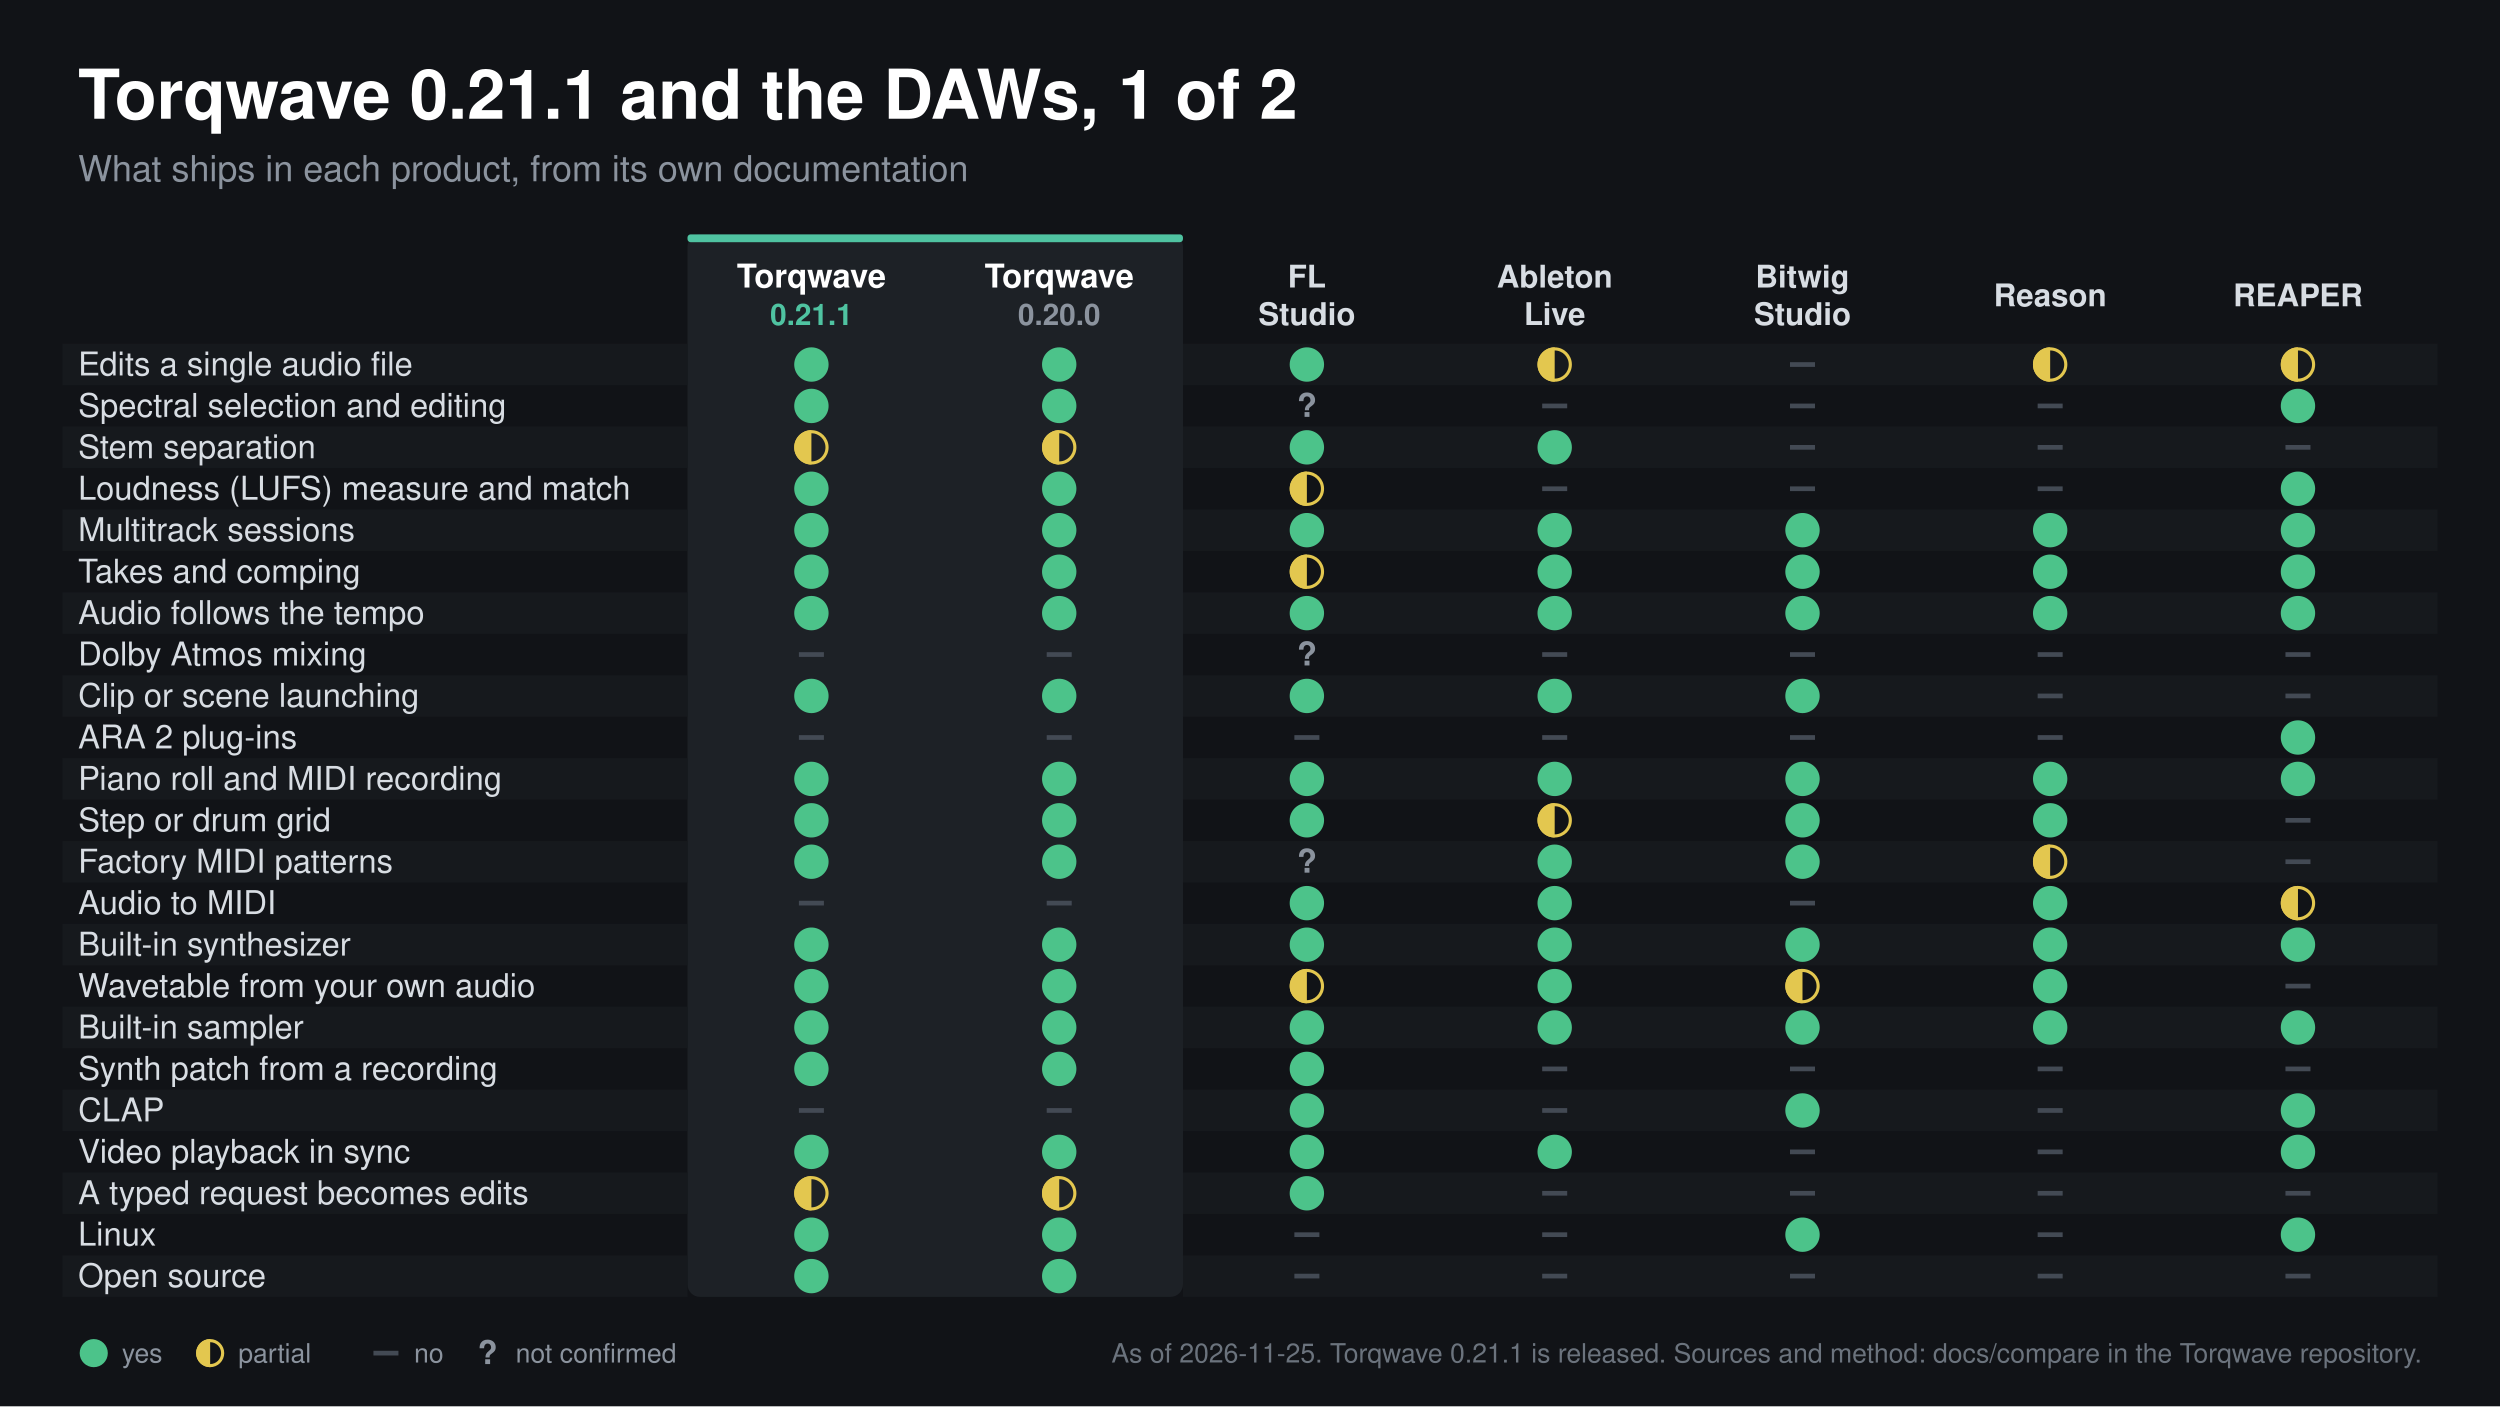
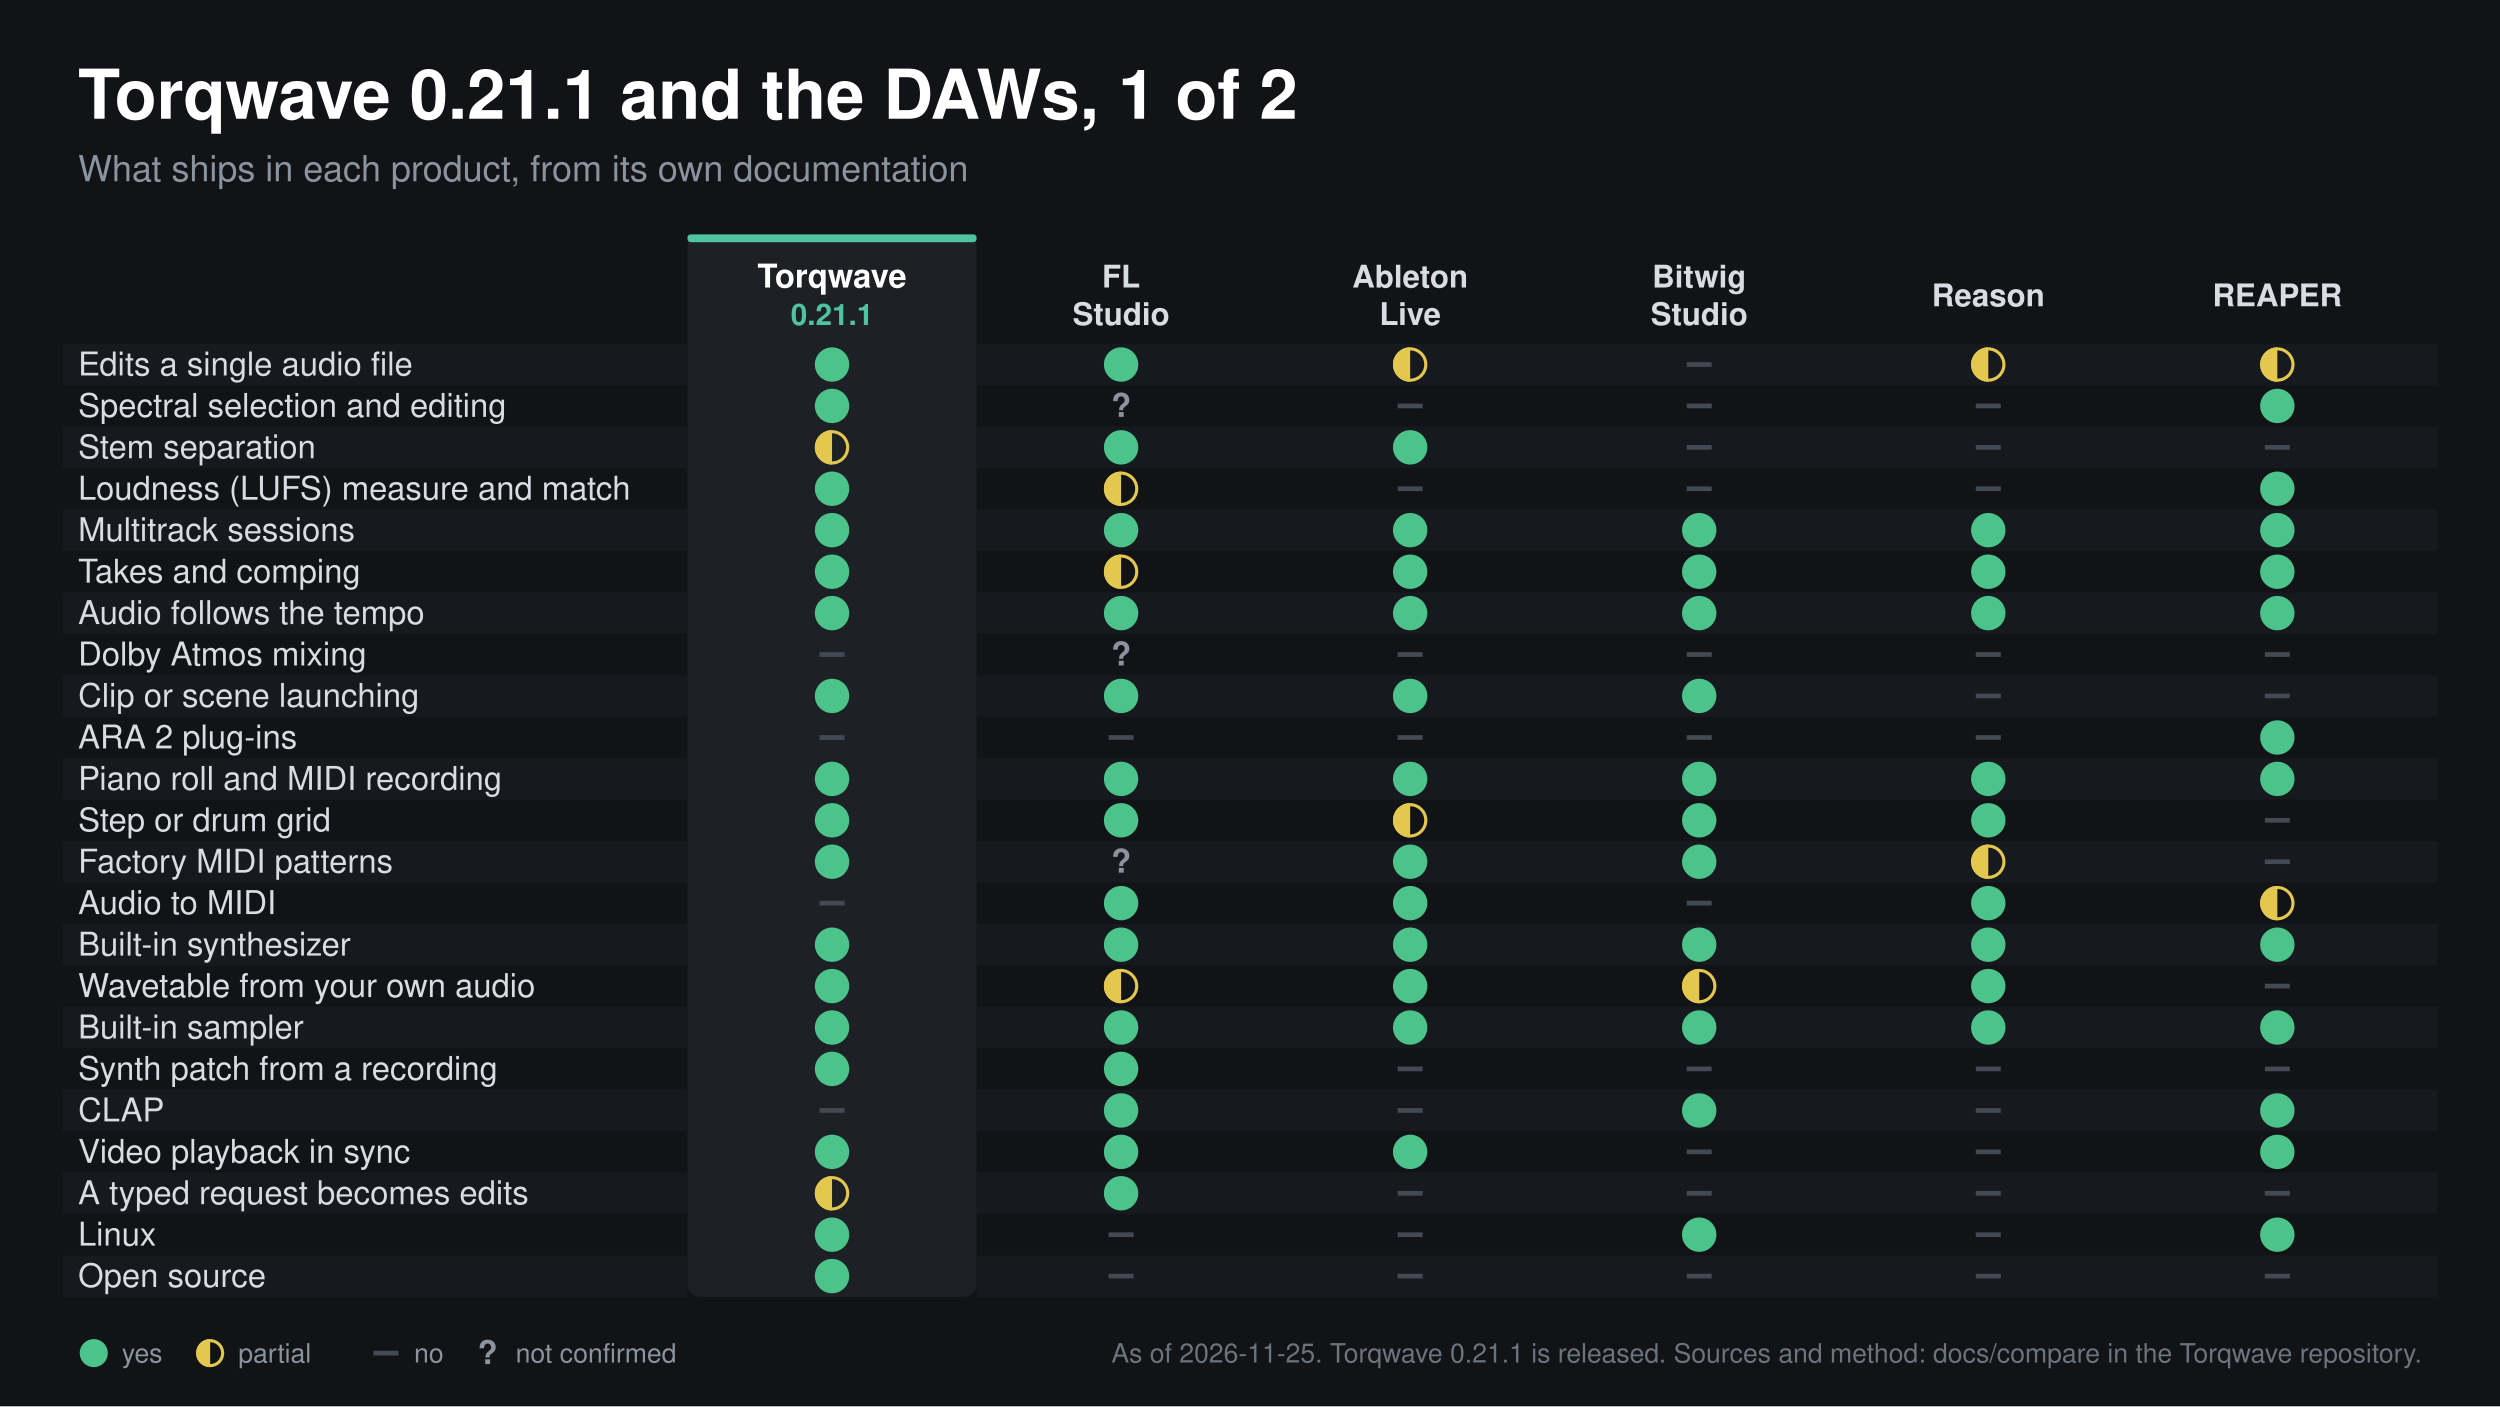
<svg xmlns="http://www.w3.org/2000/svg" width="1600" height="900" viewBox="0 0 1600 900" font-family="Helvetica Neue, Helvetica, Arial, sans-serif">
  <rect width="1600" height="900" fill="#111317" />
  <text x="50.0" y="76.0" font-size="44" fill="#ffffff" text-anchor="start" font-weight="bold">Torqwave 0.21.1 and the DAWs, 1 of 2</text>
  <text x="50.0" y="116.0" font-size="23" fill="#8b939e" text-anchor="start" font-weight="normal">What ships in each product, from its own documentation</text>
  <text x="1550.0" y="872.0" font-size="17" fill="#6b737d" text-anchor="end" font-weight="normal">As of 2026-11-25. Torqwave 0.21.1 is released. Sources and method: docs/compare in the Torqwave repository.</text>
-   <rect x="440.0" y="150.0" width="317.1" height="680.0" rx="8" fill="#1d2126" />
-   <rect x="440.0" y="150.0" width="317.1" height="5.0" rx="2" fill="#4fc3a1" />
-   <text x="519.3" y="184.0" font-size="21" fill="#ffffff" text-anchor="middle" font-weight="bold">Torqwave</text>
-   <text x="519.3" y="208.0" font-size="19" fill="#4fc3a1" text-anchor="middle" font-weight="bold">0.21.1</text>
-   <text x="677.9" y="184.0" font-size="21" fill="#ffffff" text-anchor="middle" font-weight="bold">Torqwave</text>
-   <text x="677.9" y="208.0" font-size="19" fill="#8b939e" text-anchor="middle" font-weight="bold">0.20.0</text>
-   <text x="836.4" y="184.0" font-size="20" fill="#d8dde3" text-anchor="middle" font-weight="bold">FL</text>
-   <text x="836.4" y="208.0" font-size="20" fill="#d8dde3" text-anchor="middle" font-weight="bold">Studio</text>
-   <text x="995.0" y="184.0" font-size="20" fill="#d8dde3" text-anchor="middle" font-weight="bold">Ableton</text>
-   <text x="995.0" y="208.0" font-size="20" fill="#d8dde3" text-anchor="middle" font-weight="bold">Live</text>
-   <text x="1153.6" y="184.0" font-size="20" fill="#d8dde3" text-anchor="middle" font-weight="bold">Bitwig</text>
-   <text x="1153.6" y="208.0" font-size="20" fill="#d8dde3" text-anchor="middle" font-weight="bold">Studio</text>
-   <text x="1312.1" y="196.0" font-size="20" fill="#d8dde3" text-anchor="middle" font-weight="bold">Reason</text>
-   <text x="1470.7" y="196.0" font-size="20" fill="#d8dde3" text-anchor="middle" font-weight="bold">REAPER</text>
+   <rect x="440.0" y="150.0" width="185.0" height="680.0" rx="8" fill="#1d2126" />
+   <rect x="440.0" y="150.0" width="185.0" height="5.0" rx="2" fill="#4fc3a1" />
+   <text x="532.5" y="184.0" font-size="21" fill="#ffffff" text-anchor="middle" font-weight="bold">Torqwave</text>
+   <text x="532.5" y="208.0" font-size="19" fill="#4fc3a1" text-anchor="middle" font-weight="bold">0.21.1</text>
+   <text x="717.5" y="184.0" font-size="20" fill="#d8dde3" text-anchor="middle" font-weight="bold">FL</text>
+   <text x="717.5" y="208.0" font-size="20" fill="#d8dde3" text-anchor="middle" font-weight="bold">Studio</text>
+   <text x="902.5" y="184.0" font-size="20" fill="#d8dde3" text-anchor="middle" font-weight="bold">Ableton</text>
+   <text x="902.5" y="208.0" font-size="20" fill="#d8dde3" text-anchor="middle" font-weight="bold">Live</text>
+   <text x="1087.5" y="184.0" font-size="20" fill="#d8dde3" text-anchor="middle" font-weight="bold">Bitwig</text>
+   <text x="1087.5" y="208.0" font-size="20" fill="#d8dde3" text-anchor="middle" font-weight="bold">Studio</text>
+   <text x="1272.5" y="196.0" font-size="20" fill="#d8dde3" text-anchor="middle" font-weight="bold">Reason</text>
+   <text x="1457.5" y="196.0" font-size="20" fill="#d8dde3" text-anchor="middle" font-weight="bold">REAPER</text>
  <rect x="40.0" y="220.0" width="400.0" height="26.5" rx="0" fill="#16191d" />
-   <rect x="757.1" y="220.0" width="802.9" height="26.5" rx="0" fill="#16191d" />
+   <rect x="625.0" y="220.0" width="935.0" height="26.5" rx="0" fill="#16191d" />
  <text x="50.0" y="240.3" font-size="21" fill="#d8dde3" text-anchor="start" font-weight="normal">Edits a single audio file</text>
-   <circle cx="519.3" cy="233.3" r="11" fill="#4cc38a" />
-   <circle cx="677.9" cy="233.3" r="11" fill="#4cc38a" />
-   <circle cx="836.4" cy="233.3" r="11" fill="#4cc38a" />
-   <circle cx="995.0" cy="233.3" r="10" fill="none" stroke="#e3c74f" stroke-width="2" />
-   <path d="M 995.0 222.3 A 11 11 0 0 0 995.0 244.3 Z" fill="#e3c74f" />
-   <line x1="1145.6" y1="233.3" x2="1161.6" y2="233.3" stroke="#434a54" stroke-width="3" />
-   <circle cx="1312.1" cy="233.3" r="10" fill="none" stroke="#e3c74f" stroke-width="2" />
-   <path d="M 1312.1 222.3 A 11 11 0 0 0 1312.1 244.3 Z" fill="#e3c74f" />
-   <circle cx="1470.7" cy="233.3" r="10" fill="none" stroke="#e3c74f" stroke-width="2" />
-   <path d="M 1470.7 222.3 A 11 11 0 0 0 1470.7 244.3 Z" fill="#e3c74f" />
+   <circle cx="532.5" cy="233.3" r="11" fill="#4cc38a" />
+   <circle cx="717.5" cy="233.3" r="11" fill="#4cc38a" />
+   <circle cx="902.5" cy="233.3" r="10" fill="none" stroke="#e3c74f" stroke-width="2" />
+   <path d="M 902.5 222.3 A 11 11 0 0 0 902.5 244.3 Z" fill="#e3c74f" />
+   <line x1="1079.5" y1="233.3" x2="1095.5" y2="233.3" stroke="#434a54" stroke-width="3" />
+   <circle cx="1272.5" cy="233.3" r="10" fill="none" stroke="#e3c74f" stroke-width="2" />
+   <path d="M 1272.5 222.3 A 11 11 0 0 0 1272.5 244.3 Z" fill="#e3c74f" />
+   <circle cx="1457.5" cy="233.3" r="10" fill="none" stroke="#e3c74f" stroke-width="2" />
+   <path d="M 1457.5 222.3 A 11 11 0 0 0 1457.5 244.3 Z" fill="#e3c74f" />
  <text x="50.0" y="266.8" font-size="21" fill="#d8dde3" text-anchor="start" font-weight="normal">Spectral selection and editing</text>
-   <circle cx="519.3" cy="259.8" r="11" fill="#4cc38a" />
-   <circle cx="677.9" cy="259.8" r="11" fill="#4cc38a" />
-   <text x="836.4" y="266.8" font-size="21" fill="#8b939e" text-anchor="middle" font-weight="bold">?</text>
-   <line x1="987.0" y1="259.8" x2="1003.0" y2="259.8" stroke="#434a54" stroke-width="3" />
-   <line x1="1145.6" y1="259.8" x2="1161.6" y2="259.8" stroke="#434a54" stroke-width="3" />
-   <line x1="1304.1" y1="259.8" x2="1320.1" y2="259.8" stroke="#434a54" stroke-width="3" />
-   <circle cx="1470.7" cy="259.8" r="11" fill="#4cc38a" />
+   <circle cx="532.5" cy="259.8" r="11" fill="#4cc38a" />
+   <text x="717.5" y="266.8" font-size="21" fill="#8b939e" text-anchor="middle" font-weight="bold">?</text>
+   <line x1="894.5" y1="259.8" x2="910.5" y2="259.8" stroke="#434a54" stroke-width="3" />
+   <line x1="1079.5" y1="259.8" x2="1095.5" y2="259.8" stroke="#434a54" stroke-width="3" />
+   <line x1="1264.5" y1="259.8" x2="1280.5" y2="259.8" stroke="#434a54" stroke-width="3" />
+   <circle cx="1457.5" cy="259.8" r="11" fill="#4cc38a" />
  <rect x="40.0" y="273.0" width="400.0" height="26.5" rx="0" fill="#16191d" />
-   <rect x="757.1" y="273.0" width="802.9" height="26.5" rx="0" fill="#16191d" />
+   <rect x="625.0" y="273.0" width="935.0" height="26.5" rx="0" fill="#16191d" />
  <text x="50.0" y="293.3" font-size="21" fill="#d8dde3" text-anchor="start" font-weight="normal">Stem separation</text>
-   <circle cx="519.3" cy="286.3" r="10" fill="none" stroke="#e3c74f" stroke-width="2" />
-   <path d="M 519.3 275.3 A 11 11 0 0 0 519.3 297.3 Z" fill="#e3c74f" />
-   <circle cx="677.9" cy="286.3" r="10" fill="none" stroke="#e3c74f" stroke-width="2" />
-   <path d="M 677.9 275.3 A 11 11 0 0 0 677.9 297.3 Z" fill="#e3c74f" />
-   <circle cx="836.4" cy="286.3" r="11" fill="#4cc38a" />
-   <circle cx="995.0" cy="286.3" r="11" fill="#4cc38a" />
-   <line x1="1145.6" y1="286.3" x2="1161.6" y2="286.3" stroke="#434a54" stroke-width="3" />
-   <line x1="1304.1" y1="286.3" x2="1320.1" y2="286.3" stroke="#434a54" stroke-width="3" />
-   <line x1="1462.7" y1="286.3" x2="1478.7" y2="286.3" stroke="#434a54" stroke-width="3" />
+   <circle cx="532.5" cy="286.3" r="10" fill="none" stroke="#e3c74f" stroke-width="2" />
+   <path d="M 532.5 275.3 A 11 11 0 0 0 532.5 297.3 Z" fill="#e3c74f" />
+   <circle cx="717.5" cy="286.3" r="11" fill="#4cc38a" />
+   <circle cx="902.5" cy="286.3" r="11" fill="#4cc38a" />
+   <line x1="1079.5" y1="286.3" x2="1095.5" y2="286.3" stroke="#434a54" stroke-width="3" />
+   <line x1="1264.5" y1="286.3" x2="1280.5" y2="286.3" stroke="#434a54" stroke-width="3" />
+   <line x1="1449.5" y1="286.3" x2="1465.5" y2="286.3" stroke="#434a54" stroke-width="3" />
  <text x="50.0" y="319.8" font-size="21" fill="#d8dde3" text-anchor="start" font-weight="normal">Loudness (LUFS) measure and match</text>
-   <circle cx="519.3" cy="312.8" r="11" fill="#4cc38a" />
-   <circle cx="677.9" cy="312.8" r="11" fill="#4cc38a" />
-   <circle cx="836.4" cy="312.8" r="10" fill="none" stroke="#e3c74f" stroke-width="2" />
-   <path d="M 836.4 301.8 A 11 11 0 0 0 836.4 323.8 Z" fill="#e3c74f" />
-   <line x1="987.0" y1="312.8" x2="1003.0" y2="312.8" stroke="#434a54" stroke-width="3" />
-   <line x1="1145.6" y1="312.8" x2="1161.6" y2="312.8" stroke="#434a54" stroke-width="3" />
-   <line x1="1304.1" y1="312.8" x2="1320.1" y2="312.8" stroke="#434a54" stroke-width="3" />
-   <circle cx="1470.7" cy="312.8" r="11" fill="#4cc38a" />
+   <circle cx="532.5" cy="312.8" r="11" fill="#4cc38a" />
+   <circle cx="717.5" cy="312.8" r="10" fill="none" stroke="#e3c74f" stroke-width="2" />
+   <path d="M 717.5 301.8 A 11 11 0 0 0 717.5 323.8 Z" fill="#e3c74f" />
+   <line x1="894.5" y1="312.8" x2="910.5" y2="312.8" stroke="#434a54" stroke-width="3" />
+   <line x1="1079.5" y1="312.8" x2="1095.5" y2="312.8" stroke="#434a54" stroke-width="3" />
+   <line x1="1264.5" y1="312.8" x2="1280.5" y2="312.8" stroke="#434a54" stroke-width="3" />
+   <circle cx="1457.5" cy="312.8" r="11" fill="#4cc38a" />
  <rect x="40.0" y="326.1" width="400.0" height="26.5" rx="0" fill="#16191d" />
-   <rect x="757.1" y="326.1" width="802.9" height="26.5" rx="0" fill="#16191d" />
+   <rect x="625.0" y="326.1" width="935.0" height="26.5" rx="0" fill="#16191d" />
  <text x="50.0" y="346.3" font-size="21" fill="#d8dde3" text-anchor="start" font-weight="normal">Multitrack sessions</text>
-   <circle cx="519.3" cy="339.3" r="11" fill="#4cc38a" />
-   <circle cx="677.9" cy="339.3" r="11" fill="#4cc38a" />
-   <circle cx="836.4" cy="339.3" r="11" fill="#4cc38a" />
-   <circle cx="995.0" cy="339.3" r="11" fill="#4cc38a" />
-   <circle cx="1153.6" cy="339.3" r="11" fill="#4cc38a" />
-   <circle cx="1312.1" cy="339.3" r="11" fill="#4cc38a" />
-   <circle cx="1470.7" cy="339.3" r="11" fill="#4cc38a" />
+   <circle cx="532.5" cy="339.3" r="11" fill="#4cc38a" />
+   <circle cx="717.5" cy="339.3" r="11" fill="#4cc38a" />
+   <circle cx="902.5" cy="339.3" r="11" fill="#4cc38a" />
+   <circle cx="1087.5" cy="339.3" r="11" fill="#4cc38a" />
+   <circle cx="1272.5" cy="339.3" r="11" fill="#4cc38a" />
+   <circle cx="1457.5" cy="339.3" r="11" fill="#4cc38a" />
  <text x="50.0" y="372.9" font-size="21" fill="#d8dde3" text-anchor="start" font-weight="normal">Takes and comping</text>
-   <circle cx="519.3" cy="365.9" r="11" fill="#4cc38a" />
-   <circle cx="677.9" cy="365.9" r="11" fill="#4cc38a" />
-   <circle cx="836.4" cy="365.9" r="10" fill="none" stroke="#e3c74f" stroke-width="2" />
-   <path d="M 836.4 354.9 A 11 11 0 0 0 836.4 376.9 Z" fill="#e3c74f" />
-   <circle cx="995.0" cy="365.9" r="11" fill="#4cc38a" />
-   <circle cx="1153.6" cy="365.9" r="11" fill="#4cc38a" />
-   <circle cx="1312.1" cy="365.9" r="11" fill="#4cc38a" />
-   <circle cx="1470.7" cy="365.9" r="11" fill="#4cc38a" />
+   <circle cx="532.5" cy="365.9" r="11" fill="#4cc38a" />
+   <circle cx="717.5" cy="365.9" r="10" fill="none" stroke="#e3c74f" stroke-width="2" />
+   <path d="M 717.5 354.9 A 11 11 0 0 0 717.5 376.9 Z" fill="#e3c74f" />
+   <circle cx="902.5" cy="365.9" r="11" fill="#4cc38a" />
+   <circle cx="1087.5" cy="365.9" r="11" fill="#4cc38a" />
+   <circle cx="1272.5" cy="365.9" r="11" fill="#4cc38a" />
+   <circle cx="1457.5" cy="365.9" r="11" fill="#4cc38a" />
  <rect x="40.0" y="379.1" width="400.0" height="26.5" rx="0" fill="#16191d" />
-   <rect x="757.1" y="379.1" width="802.9" height="26.5" rx="0" fill="#16191d" />
+   <rect x="625.0" y="379.1" width="935.0" height="26.5" rx="0" fill="#16191d" />
  <text x="50.0" y="399.4" font-size="21" fill="#d8dde3" text-anchor="start" font-weight="normal">Audio follows the tempo</text>
-   <circle cx="519.3" cy="392.4" r="11" fill="#4cc38a" />
-   <circle cx="677.9" cy="392.4" r="11" fill="#4cc38a" />
-   <circle cx="836.4" cy="392.4" r="11" fill="#4cc38a" />
-   <circle cx="995.0" cy="392.4" r="11" fill="#4cc38a" />
-   <circle cx="1153.6" cy="392.4" r="11" fill="#4cc38a" />
-   <circle cx="1312.1" cy="392.4" r="11" fill="#4cc38a" />
-   <circle cx="1470.7" cy="392.4" r="11" fill="#4cc38a" />
+   <circle cx="532.5" cy="392.4" r="11" fill="#4cc38a" />
+   <circle cx="717.5" cy="392.4" r="11" fill="#4cc38a" />
+   <circle cx="902.5" cy="392.4" r="11" fill="#4cc38a" />
+   <circle cx="1087.5" cy="392.4" r="11" fill="#4cc38a" />
+   <circle cx="1272.5" cy="392.4" r="11" fill="#4cc38a" />
+   <circle cx="1457.5" cy="392.4" r="11" fill="#4cc38a" />
  <text x="50.0" y="425.9" font-size="21" fill="#d8dde3" text-anchor="start" font-weight="normal">Dolby Atmos mixing</text>
-   <line x1="511.3" y1="418.9" x2="527.3" y2="418.9" stroke="#434a54" stroke-width="3" />
-   <line x1="669.9" y1="418.9" x2="685.9" y2="418.9" stroke="#434a54" stroke-width="3" />
-   <text x="836.4" y="425.9" font-size="21" fill="#8b939e" text-anchor="middle" font-weight="bold">?</text>
-   <line x1="987.0" y1="418.9" x2="1003.0" y2="418.9" stroke="#434a54" stroke-width="3" />
-   <line x1="1145.6" y1="418.9" x2="1161.6" y2="418.9" stroke="#434a54" stroke-width="3" />
-   <line x1="1304.1" y1="418.9" x2="1320.1" y2="418.9" stroke="#434a54" stroke-width="3" />
-   <line x1="1462.7" y1="418.9" x2="1478.7" y2="418.9" stroke="#434a54" stroke-width="3" />
+   <line x1="524.5" y1="418.9" x2="540.5" y2="418.9" stroke="#434a54" stroke-width="3" />
+   <text x="717.5" y="425.9" font-size="21" fill="#8b939e" text-anchor="middle" font-weight="bold">?</text>
+   <line x1="894.5" y1="418.9" x2="910.5" y2="418.9" stroke="#434a54" stroke-width="3" />
+   <line x1="1079.5" y1="418.9" x2="1095.5" y2="418.9" stroke="#434a54" stroke-width="3" />
+   <line x1="1264.5" y1="418.9" x2="1280.5" y2="418.9" stroke="#434a54" stroke-width="3" />
+   <line x1="1449.5" y1="418.9" x2="1465.5" y2="418.9" stroke="#434a54" stroke-width="3" />
  <rect x="40.0" y="432.2" width="400.0" height="26.5" rx="0" fill="#16191d" />
-   <rect x="757.1" y="432.2" width="802.9" height="26.5" rx="0" fill="#16191d" />
+   <rect x="625.0" y="432.2" width="935.0" height="26.5" rx="0" fill="#16191d" />
  <text x="50.0" y="452.4" font-size="21" fill="#d8dde3" text-anchor="start" font-weight="normal">Clip or scene launching</text>
-   <circle cx="519.3" cy="445.4" r="11" fill="#4cc38a" />
-   <circle cx="677.9" cy="445.4" r="11" fill="#4cc38a" />
-   <circle cx="836.4" cy="445.4" r="11" fill="#4cc38a" />
-   <circle cx="995.0" cy="445.4" r="11" fill="#4cc38a" />
-   <circle cx="1153.6" cy="445.4" r="11" fill="#4cc38a" />
-   <line x1="1304.1" y1="445.4" x2="1320.1" y2="445.4" stroke="#434a54" stroke-width="3" />
-   <line x1="1462.7" y1="445.4" x2="1478.7" y2="445.4" stroke="#434a54" stroke-width="3" />
+   <circle cx="532.5" cy="445.4" r="11" fill="#4cc38a" />
+   <circle cx="717.5" cy="445.4" r="11" fill="#4cc38a" />
+   <circle cx="902.5" cy="445.4" r="11" fill="#4cc38a" />
+   <circle cx="1087.5" cy="445.4" r="11" fill="#4cc38a" />
+   <line x1="1264.5" y1="445.4" x2="1280.5" y2="445.4" stroke="#434a54" stroke-width="3" />
+   <line x1="1449.5" y1="445.4" x2="1465.5" y2="445.4" stroke="#434a54" stroke-width="3" />
  <text x="50.0" y="479.0" font-size="21" fill="#d8dde3" text-anchor="start" font-weight="normal">ARA 2 plug-ins</text>
-   <line x1="511.3" y1="472.0" x2="527.3" y2="472.0" stroke="#434a54" stroke-width="3" />
-   <line x1="669.9" y1="472.0" x2="685.9" y2="472.0" stroke="#434a54" stroke-width="3" />
-   <line x1="828.4" y1="472.0" x2="844.4" y2="472.0" stroke="#434a54" stroke-width="3" />
-   <line x1="987.0" y1="472.0" x2="1003.0" y2="472.0" stroke="#434a54" stroke-width="3" />
-   <line x1="1145.6" y1="472.0" x2="1161.6" y2="472.0" stroke="#434a54" stroke-width="3" />
-   <line x1="1304.1" y1="472.0" x2="1320.1" y2="472.0" stroke="#434a54" stroke-width="3" />
-   <circle cx="1470.7" cy="472.0" r="11" fill="#4cc38a" />
+   <line x1="524.5" y1="472.0" x2="540.5" y2="472.0" stroke="#434a54" stroke-width="3" />
+   <line x1="709.5" y1="472.0" x2="725.5" y2="472.0" stroke="#434a54" stroke-width="3" />
+   <line x1="894.5" y1="472.0" x2="910.5" y2="472.0" stroke="#434a54" stroke-width="3" />
+   <line x1="1079.5" y1="472.0" x2="1095.5" y2="472.0" stroke="#434a54" stroke-width="3" />
+   <line x1="1264.5" y1="472.0" x2="1280.5" y2="472.0" stroke="#434a54" stroke-width="3" />
+   <circle cx="1457.5" cy="472.0" r="11" fill="#4cc38a" />
  <rect x="40.0" y="485.2" width="400.0" height="26.5" rx="0" fill="#16191d" />
-   <rect x="757.1" y="485.2" width="802.9" height="26.5" rx="0" fill="#16191d" />
+   <rect x="625.0" y="485.2" width="935.0" height="26.5" rx="0" fill="#16191d" />
  <text x="50.0" y="505.5" font-size="21" fill="#d8dde3" text-anchor="start" font-weight="normal">Piano roll and MIDI recording</text>
-   <circle cx="519.3" cy="498.5" r="11" fill="#4cc38a" />
-   <circle cx="677.9" cy="498.5" r="11" fill="#4cc38a" />
-   <circle cx="836.4" cy="498.5" r="11" fill="#4cc38a" />
-   <circle cx="995.0" cy="498.5" r="11" fill="#4cc38a" />
-   <circle cx="1153.6" cy="498.5" r="11" fill="#4cc38a" />
-   <circle cx="1312.1" cy="498.5" r="11" fill="#4cc38a" />
-   <circle cx="1470.7" cy="498.5" r="11" fill="#4cc38a" />
+   <circle cx="532.5" cy="498.5" r="11" fill="#4cc38a" />
+   <circle cx="717.5" cy="498.5" r="11" fill="#4cc38a" />
+   <circle cx="902.5" cy="498.5" r="11" fill="#4cc38a" />
+   <circle cx="1087.5" cy="498.5" r="11" fill="#4cc38a" />
+   <circle cx="1272.5" cy="498.5" r="11" fill="#4cc38a" />
+   <circle cx="1457.5" cy="498.5" r="11" fill="#4cc38a" />
  <text x="50.0" y="532.0" font-size="21" fill="#d8dde3" text-anchor="start" font-weight="normal">Step or drum grid</text>
-   <circle cx="519.3" cy="525.0" r="11" fill="#4cc38a" />
-   <circle cx="677.9" cy="525.0" r="11" fill="#4cc38a" />
-   <circle cx="836.4" cy="525.0" r="11" fill="#4cc38a" />
-   <circle cx="995.0" cy="525.0" r="10" fill="none" stroke="#e3c74f" stroke-width="2" />
-   <path d="M 995.0 514.0 A 11 11 0 0 0 995.0 536.0 Z" fill="#e3c74f" />
-   <circle cx="1153.6" cy="525.0" r="11" fill="#4cc38a" />
-   <circle cx="1312.1" cy="525.0" r="11" fill="#4cc38a" />
-   <line x1="1462.7" y1="525.0" x2="1478.7" y2="525.0" stroke="#434a54" stroke-width="3" />
+   <circle cx="532.5" cy="525.0" r="11" fill="#4cc38a" />
+   <circle cx="717.5" cy="525.0" r="11" fill="#4cc38a" />
+   <circle cx="902.5" cy="525.0" r="10" fill="none" stroke="#e3c74f" stroke-width="2" />
+   <path d="M 902.5 514.0 A 11 11 0 0 0 902.5 536.0 Z" fill="#e3c74f" />
+   <circle cx="1087.5" cy="525.0" r="11" fill="#4cc38a" />
+   <circle cx="1272.5" cy="525.0" r="11" fill="#4cc38a" />
+   <line x1="1449.5" y1="525.0" x2="1465.5" y2="525.0" stroke="#434a54" stroke-width="3" />
  <rect x="40.0" y="538.3" width="400.0" height="26.5" rx="0" fill="#16191d" />
-   <rect x="757.1" y="538.3" width="802.9" height="26.5" rx="0" fill="#16191d" />
+   <rect x="625.0" y="538.3" width="935.0" height="26.5" rx="0" fill="#16191d" />
  <text x="50.0" y="558.5" font-size="21" fill="#d8dde3" text-anchor="start" font-weight="normal">Factory MIDI patterns</text>
-   <circle cx="519.3" cy="551.5" r="11" fill="#4cc38a" />
-   <circle cx="677.9" cy="551.5" r="11" fill="#4cc38a" />
-   <text x="836.4" y="558.5" font-size="21" fill="#8b939e" text-anchor="middle" font-weight="bold">?</text>
-   <circle cx="995.0" cy="551.5" r="11" fill="#4cc38a" />
-   <circle cx="1153.6" cy="551.5" r="11" fill="#4cc38a" />
-   <circle cx="1312.1" cy="551.5" r="10" fill="none" stroke="#e3c74f" stroke-width="2" />
-   <path d="M 1312.1 540.5 A 11 11 0 0 0 1312.1 562.5 Z" fill="#e3c74f" />
-   <line x1="1462.7" y1="551.5" x2="1478.7" y2="551.5" stroke="#434a54" stroke-width="3" />
+   <circle cx="532.5" cy="551.5" r="11" fill="#4cc38a" />
+   <text x="717.5" y="558.5" font-size="21" fill="#8b939e" text-anchor="middle" font-weight="bold">?</text>
+   <circle cx="902.5" cy="551.5" r="11" fill="#4cc38a" />
+   <circle cx="1087.5" cy="551.5" r="11" fill="#4cc38a" />
+   <circle cx="1272.5" cy="551.5" r="10" fill="none" stroke="#e3c74f" stroke-width="2" />
+   <path d="M 1272.5 540.5 A 11 11 0 0 0 1272.5 562.5 Z" fill="#e3c74f" />
+   <line x1="1449.5" y1="551.5" x2="1465.5" y2="551.5" stroke="#434a54" stroke-width="3" />
  <text x="50.0" y="585.0" font-size="21" fill="#d8dde3" text-anchor="start" font-weight="normal">Audio to MIDI</text>
-   <line x1="511.3" y1="578.0" x2="527.3" y2="578.0" stroke="#434a54" stroke-width="3" />
-   <line x1="669.9" y1="578.0" x2="685.9" y2="578.0" stroke="#434a54" stroke-width="3" />
-   <circle cx="836.4" cy="578.0" r="11" fill="#4cc38a" />
-   <circle cx="995.0" cy="578.0" r="11" fill="#4cc38a" />
-   <line x1="1145.6" y1="578.0" x2="1161.6" y2="578.0" stroke="#434a54" stroke-width="3" />
-   <circle cx="1312.1" cy="578.0" r="11" fill="#4cc38a" />
-   <circle cx="1470.7" cy="578.0" r="10" fill="none" stroke="#e3c74f" stroke-width="2" />
-   <path d="M 1470.7 567.0 A 11 11 0 0 0 1470.7 589.0 Z" fill="#e3c74f" />
+   <line x1="524.5" y1="578.0" x2="540.5" y2="578.0" stroke="#434a54" stroke-width="3" />
+   <circle cx="717.5" cy="578.0" r="11" fill="#4cc38a" />
+   <circle cx="902.5" cy="578.0" r="11" fill="#4cc38a" />
+   <line x1="1079.5" y1="578.0" x2="1095.5" y2="578.0" stroke="#434a54" stroke-width="3" />
+   <circle cx="1272.5" cy="578.0" r="11" fill="#4cc38a" />
+   <circle cx="1457.5" cy="578.0" r="10" fill="none" stroke="#e3c74f" stroke-width="2" />
+   <path d="M 1457.5 567.0 A 11 11 0 0 0 1457.5 589.0 Z" fill="#e3c74f" />
  <rect x="40.0" y="591.3" width="400.0" height="26.5" rx="0" fill="#16191d" />
-   <rect x="757.1" y="591.3" width="802.9" height="26.5" rx="0" fill="#16191d" />
+   <rect x="625.0" y="591.3" width="935.0" height="26.5" rx="0" fill="#16191d" />
  <text x="50.0" y="611.6" font-size="21" fill="#d8dde3" text-anchor="start" font-weight="normal">Built-in synthesizer</text>
-   <circle cx="519.3" cy="604.6" r="11" fill="#4cc38a" />
-   <circle cx="677.9" cy="604.6" r="11" fill="#4cc38a" />
-   <circle cx="836.4" cy="604.6" r="11" fill="#4cc38a" />
-   <circle cx="995.0" cy="604.6" r="11" fill="#4cc38a" />
-   <circle cx="1153.6" cy="604.6" r="11" fill="#4cc38a" />
-   <circle cx="1312.1" cy="604.6" r="11" fill="#4cc38a" />
-   <circle cx="1470.7" cy="604.6" r="11" fill="#4cc38a" />
+   <circle cx="532.5" cy="604.6" r="11" fill="#4cc38a" />
+   <circle cx="717.5" cy="604.6" r="11" fill="#4cc38a" />
+   <circle cx="902.5" cy="604.6" r="11" fill="#4cc38a" />
+   <circle cx="1087.5" cy="604.6" r="11" fill="#4cc38a" />
+   <circle cx="1272.5" cy="604.6" r="11" fill="#4cc38a" />
+   <circle cx="1457.5" cy="604.6" r="11" fill="#4cc38a" />
  <text x="50.0" y="638.1" font-size="21" fill="#d8dde3" text-anchor="start" font-weight="normal">Wavetable from your own audio</text>
-   <circle cx="519.3" cy="631.1" r="11" fill="#4cc38a" />
-   <circle cx="677.9" cy="631.1" r="11" fill="#4cc38a" />
-   <circle cx="836.4" cy="631.1" r="10" fill="none" stroke="#e3c74f" stroke-width="2" />
-   <path d="M 836.4 620.1 A 11 11 0 0 0 836.4 642.1 Z" fill="#e3c74f" />
-   <circle cx="995.0" cy="631.1" r="11" fill="#4cc38a" />
-   <circle cx="1153.6" cy="631.1" r="10" fill="none" stroke="#e3c74f" stroke-width="2" />
-   <path d="M 1153.6 620.1 A 11 11 0 0 0 1153.6 642.1 Z" fill="#e3c74f" />
-   <circle cx="1312.1" cy="631.1" r="11" fill="#4cc38a" />
-   <line x1="1462.7" y1="631.1" x2="1478.7" y2="631.1" stroke="#434a54" stroke-width="3" />
+   <circle cx="532.5" cy="631.1" r="11" fill="#4cc38a" />
+   <circle cx="717.5" cy="631.1" r="10" fill="none" stroke="#e3c74f" stroke-width="2" />
+   <path d="M 717.5 620.1 A 11 11 0 0 0 717.5 642.1 Z" fill="#e3c74f" />
+   <circle cx="902.5" cy="631.1" r="11" fill="#4cc38a" />
+   <circle cx="1087.5" cy="631.1" r="10" fill="none" stroke="#e3c74f" stroke-width="2" />
+   <path d="M 1087.5 620.1 A 11 11 0 0 0 1087.5 642.1 Z" fill="#e3c74f" />
+   <circle cx="1272.5" cy="631.1" r="11" fill="#4cc38a" />
+   <line x1="1449.5" y1="631.1" x2="1465.5" y2="631.1" stroke="#434a54" stroke-width="3" />
  <rect x="40.0" y="644.3" width="400.0" height="26.5" rx="0" fill="#16191d" />
-   <rect x="757.1" y="644.3" width="802.9" height="26.5" rx="0" fill="#16191d" />
+   <rect x="625.0" y="644.3" width="935.0" height="26.5" rx="0" fill="#16191d" />
  <text x="50.0" y="664.6" font-size="21" fill="#d8dde3" text-anchor="start" font-weight="normal">Built-in sampler</text>
-   <circle cx="519.3" cy="657.6" r="11" fill="#4cc38a" />
-   <circle cx="677.9" cy="657.6" r="11" fill="#4cc38a" />
-   <circle cx="836.4" cy="657.6" r="11" fill="#4cc38a" />
-   <circle cx="995.0" cy="657.6" r="11" fill="#4cc38a" />
-   <circle cx="1153.6" cy="657.6" r="11" fill="#4cc38a" />
-   <circle cx="1312.1" cy="657.6" r="11" fill="#4cc38a" />
-   <circle cx="1470.7" cy="657.6" r="11" fill="#4cc38a" />
+   <circle cx="532.5" cy="657.6" r="11" fill="#4cc38a" />
+   <circle cx="717.5" cy="657.6" r="11" fill="#4cc38a" />
+   <circle cx="902.5" cy="657.6" r="11" fill="#4cc38a" />
+   <circle cx="1087.5" cy="657.6" r="11" fill="#4cc38a" />
+   <circle cx="1272.5" cy="657.6" r="11" fill="#4cc38a" />
+   <circle cx="1457.5" cy="657.6" r="11" fill="#4cc38a" />
  <text x="50.0" y="691.1" font-size="21" fill="#d8dde3" text-anchor="start" font-weight="normal">Synth patch from a recording</text>
-   <circle cx="519.3" cy="684.1" r="11" fill="#4cc38a" />
-   <circle cx="677.9" cy="684.1" r="11" fill="#4cc38a" />
-   <circle cx="836.4" cy="684.1" r="11" fill="#4cc38a" />
-   <line x1="987.0" y1="684.1" x2="1003.0" y2="684.1" stroke="#434a54" stroke-width="3" />
-   <line x1="1145.6" y1="684.1" x2="1161.6" y2="684.1" stroke="#434a54" stroke-width="3" />
-   <line x1="1304.1" y1="684.1" x2="1320.1" y2="684.1" stroke="#434a54" stroke-width="3" />
-   <line x1="1462.7" y1="684.1" x2="1478.7" y2="684.1" stroke="#434a54" stroke-width="3" />
+   <circle cx="532.5" cy="684.1" r="11" fill="#4cc38a" />
+   <circle cx="717.5" cy="684.1" r="11" fill="#4cc38a" />
+   <line x1="894.5" y1="684.1" x2="910.5" y2="684.1" stroke="#434a54" stroke-width="3" />
+   <line x1="1079.5" y1="684.1" x2="1095.5" y2="684.1" stroke="#434a54" stroke-width="3" />
+   <line x1="1264.5" y1="684.1" x2="1280.5" y2="684.1" stroke="#434a54" stroke-width="3" />
+   <line x1="1449.5" y1="684.1" x2="1465.5" y2="684.1" stroke="#434a54" stroke-width="3" />
  <rect x="40.0" y="697.4" width="400.0" height="26.5" rx="0" fill="#16191d" />
-   <rect x="757.1" y="697.4" width="802.9" height="26.5" rx="0" fill="#16191d" />
+   <rect x="625.0" y="697.4" width="935.0" height="26.5" rx="0" fill="#16191d" />
  <text x="50.0" y="717.7" font-size="21" fill="#d8dde3" text-anchor="start" font-weight="normal">CLAP</text>
-   <line x1="511.3" y1="710.7" x2="527.3" y2="710.7" stroke="#434a54" stroke-width="3" />
-   <line x1="669.9" y1="710.7" x2="685.9" y2="710.7" stroke="#434a54" stroke-width="3" />
-   <circle cx="836.4" cy="710.7" r="11" fill="#4cc38a" />
-   <line x1="987.0" y1="710.7" x2="1003.0" y2="710.7" stroke="#434a54" stroke-width="3" />
-   <circle cx="1153.6" cy="710.7" r="11" fill="#4cc38a" />
-   <line x1="1304.1" y1="710.7" x2="1320.1" y2="710.7" stroke="#434a54" stroke-width="3" />
-   <circle cx="1470.7" cy="710.7" r="11" fill="#4cc38a" />
+   <line x1="524.5" y1="710.7" x2="540.5" y2="710.7" stroke="#434a54" stroke-width="3" />
+   <circle cx="717.5" cy="710.7" r="11" fill="#4cc38a" />
+   <line x1="894.5" y1="710.7" x2="910.5" y2="710.7" stroke="#434a54" stroke-width="3" />
+   <circle cx="1087.5" cy="710.7" r="11" fill="#4cc38a" />
+   <line x1="1264.5" y1="710.7" x2="1280.5" y2="710.7" stroke="#434a54" stroke-width="3" />
+   <circle cx="1457.5" cy="710.7" r="11" fill="#4cc38a" />
  <text x="50.0" y="744.2" font-size="21" fill="#d8dde3" text-anchor="start" font-weight="normal">Video playback in sync</text>
-   <circle cx="519.3" cy="737.2" r="11" fill="#4cc38a" />
-   <circle cx="677.9" cy="737.2" r="11" fill="#4cc38a" />
-   <circle cx="836.4" cy="737.2" r="11" fill="#4cc38a" />
-   <circle cx="995.0" cy="737.2" r="11" fill="#4cc38a" />
-   <line x1="1145.6" y1="737.2" x2="1161.6" y2="737.2" stroke="#434a54" stroke-width="3" />
-   <line x1="1304.1" y1="737.2" x2="1320.1" y2="737.2" stroke="#434a54" stroke-width="3" />
-   <circle cx="1470.7" cy="737.2" r="11" fill="#4cc38a" />
+   <circle cx="532.5" cy="737.2" r="11" fill="#4cc38a" />
+   <circle cx="717.5" cy="737.2" r="11" fill="#4cc38a" />
+   <circle cx="902.5" cy="737.2" r="11" fill="#4cc38a" />
+   <line x1="1079.5" y1="737.2" x2="1095.5" y2="737.2" stroke="#434a54" stroke-width="3" />
+   <line x1="1264.5" y1="737.2" x2="1280.5" y2="737.2" stroke="#434a54" stroke-width="3" />
+   <circle cx="1457.5" cy="737.2" r="11" fill="#4cc38a" />
  <rect x="40.0" y="750.4" width="400.0" height="26.5" rx="0" fill="#16191d" />
-   <rect x="757.1" y="750.4" width="802.9" height="26.5" rx="0" fill="#16191d" />
+   <rect x="625.0" y="750.4" width="935.0" height="26.5" rx="0" fill="#16191d" />
  <text x="50.0" y="770.7" font-size="21" fill="#d8dde3" text-anchor="start" font-weight="normal">A typed request becomes edits</text>
-   <circle cx="519.3" cy="763.7" r="10" fill="none" stroke="#e3c74f" stroke-width="2" />
-   <path d="M 519.3 752.7 A 11 11 0 0 0 519.3 774.7 Z" fill="#e3c74f" />
-   <circle cx="677.9" cy="763.7" r="10" fill="none" stroke="#e3c74f" stroke-width="2" />
-   <path d="M 677.9 752.7 A 11 11 0 0 0 677.9 774.7 Z" fill="#e3c74f" />
-   <circle cx="836.4" cy="763.7" r="11" fill="#4cc38a" />
-   <line x1="987.0" y1="763.7" x2="1003.0" y2="763.7" stroke="#434a54" stroke-width="3" />
-   <line x1="1145.6" y1="763.7" x2="1161.6" y2="763.7" stroke="#434a54" stroke-width="3" />
-   <line x1="1304.1" y1="763.7" x2="1320.1" y2="763.7" stroke="#434a54" stroke-width="3" />
-   <line x1="1462.7" y1="763.7" x2="1478.7" y2="763.7" stroke="#434a54" stroke-width="3" />
+   <circle cx="532.5" cy="763.7" r="10" fill="none" stroke="#e3c74f" stroke-width="2" />
+   <path d="M 532.5 752.7 A 11 11 0 0 0 532.5 774.7 Z" fill="#e3c74f" />
+   <circle cx="717.5" cy="763.7" r="11" fill="#4cc38a" />
+   <line x1="894.5" y1="763.7" x2="910.5" y2="763.7" stroke="#434a54" stroke-width="3" />
+   <line x1="1079.5" y1="763.7" x2="1095.5" y2="763.7" stroke="#434a54" stroke-width="3" />
+   <line x1="1264.5" y1="763.7" x2="1280.5" y2="763.7" stroke="#434a54" stroke-width="3" />
+   <line x1="1449.5" y1="763.7" x2="1465.5" y2="763.7" stroke="#434a54" stroke-width="3" />
  <text x="50.0" y="797.2" font-size="21" fill="#d8dde3" text-anchor="start" font-weight="normal">Linux</text>
-   <circle cx="519.3" cy="790.2" r="11" fill="#4cc38a" />
-   <circle cx="677.9" cy="790.2" r="11" fill="#4cc38a" />
-   <line x1="828.4" y1="790.2" x2="844.4" y2="790.2" stroke="#434a54" stroke-width="3" />
-   <line x1="987.0" y1="790.2" x2="1003.0" y2="790.2" stroke="#434a54" stroke-width="3" />
-   <circle cx="1153.6" cy="790.2" r="11" fill="#4cc38a" />
-   <line x1="1304.1" y1="790.2" x2="1320.1" y2="790.2" stroke="#434a54" stroke-width="3" />
-   <circle cx="1470.7" cy="790.2" r="11" fill="#4cc38a" />
+   <circle cx="532.5" cy="790.2" r="11" fill="#4cc38a" />
+   <line x1="709.5" y1="790.2" x2="725.5" y2="790.2" stroke="#434a54" stroke-width="3" />
+   <line x1="894.5" y1="790.2" x2="910.5" y2="790.2" stroke="#434a54" stroke-width="3" />
+   <circle cx="1087.5" cy="790.2" r="11" fill="#4cc38a" />
+   <line x1="1264.5" y1="790.2" x2="1280.5" y2="790.2" stroke="#434a54" stroke-width="3" />
+   <circle cx="1457.5" cy="790.2" r="11" fill="#4cc38a" />
  <rect x="40.0" y="803.5" width="400.0" height="26.5" rx="0" fill="#16191d" />
-   <rect x="757.1" y="803.5" width="802.9" height="26.5" rx="0" fill="#16191d" />
+   <rect x="625.0" y="803.5" width="935.0" height="26.5" rx="0" fill="#16191d" />
  <text x="50.0" y="823.7" font-size="21" fill="#d8dde3" text-anchor="start" font-weight="normal">Open source</text>
-   <circle cx="519.3" cy="816.7" r="11" fill="#4cc38a" />
-   <circle cx="677.9" cy="816.7" r="11" fill="#4cc38a" />
-   <line x1="828.4" y1="816.7" x2="844.4" y2="816.7" stroke="#434a54" stroke-width="3" />
-   <line x1="987.0" y1="816.7" x2="1003.0" y2="816.7" stroke="#434a54" stroke-width="3" />
-   <line x1="1145.6" y1="816.7" x2="1161.6" y2="816.7" stroke="#434a54" stroke-width="3" />
-   <line x1="1304.1" y1="816.7" x2="1320.1" y2="816.7" stroke="#434a54" stroke-width="3" />
-   <line x1="1462.7" y1="816.7" x2="1478.7" y2="816.7" stroke="#434a54" stroke-width="3" />
+   <circle cx="532.5" cy="816.7" r="11" fill="#4cc38a" />
+   <line x1="709.5" y1="816.7" x2="725.5" y2="816.7" stroke="#434a54" stroke-width="3" />
+   <line x1="894.5" y1="816.7" x2="910.5" y2="816.7" stroke="#434a54" stroke-width="3" />
+   <line x1="1079.5" y1="816.7" x2="1095.5" y2="816.7" stroke="#434a54" stroke-width="3" />
+   <line x1="1264.5" y1="816.7" x2="1280.5" y2="816.7" stroke="#434a54" stroke-width="3" />
+   <line x1="1449.5" y1="816.7" x2="1465.5" y2="816.7" stroke="#434a54" stroke-width="3" />
  <circle cx="60.0" cy="866.0" r="9" fill="#4cc38a" />
  <text x="78.0" y="872.0" font-size="17" fill="#8b939e" text-anchor="start" font-weight="normal">yes</text>
  <circle cx="134.5" cy="866.0" r="8" fill="none" stroke="#e3c74f" stroke-width="2" />
  <path d="M 134.5 857.0 A 9 9 0 0 0 134.5 875.0 Z" fill="#e3c74f" />
  <text x="152.5" y="872.0" font-size="17" fill="#8b939e" text-anchor="start" font-weight="normal">partial</text>
  <line x1="239.0" y1="866.0" x2="255.0" y2="866.0" stroke="#434a54" stroke-width="3" />
  <text x="265.0" y="872.0" font-size="17" fill="#8b939e" text-anchor="start" font-weight="normal">no</text>
  <text x="312.0" y="873.0" font-size="21" fill="#8b939e" text-anchor="middle" font-weight="bold">?</text>
  <text x="330.0" y="872.0" font-size="17" fill="#8b939e" text-anchor="start" font-weight="normal">not confirmed</text>
</svg>
